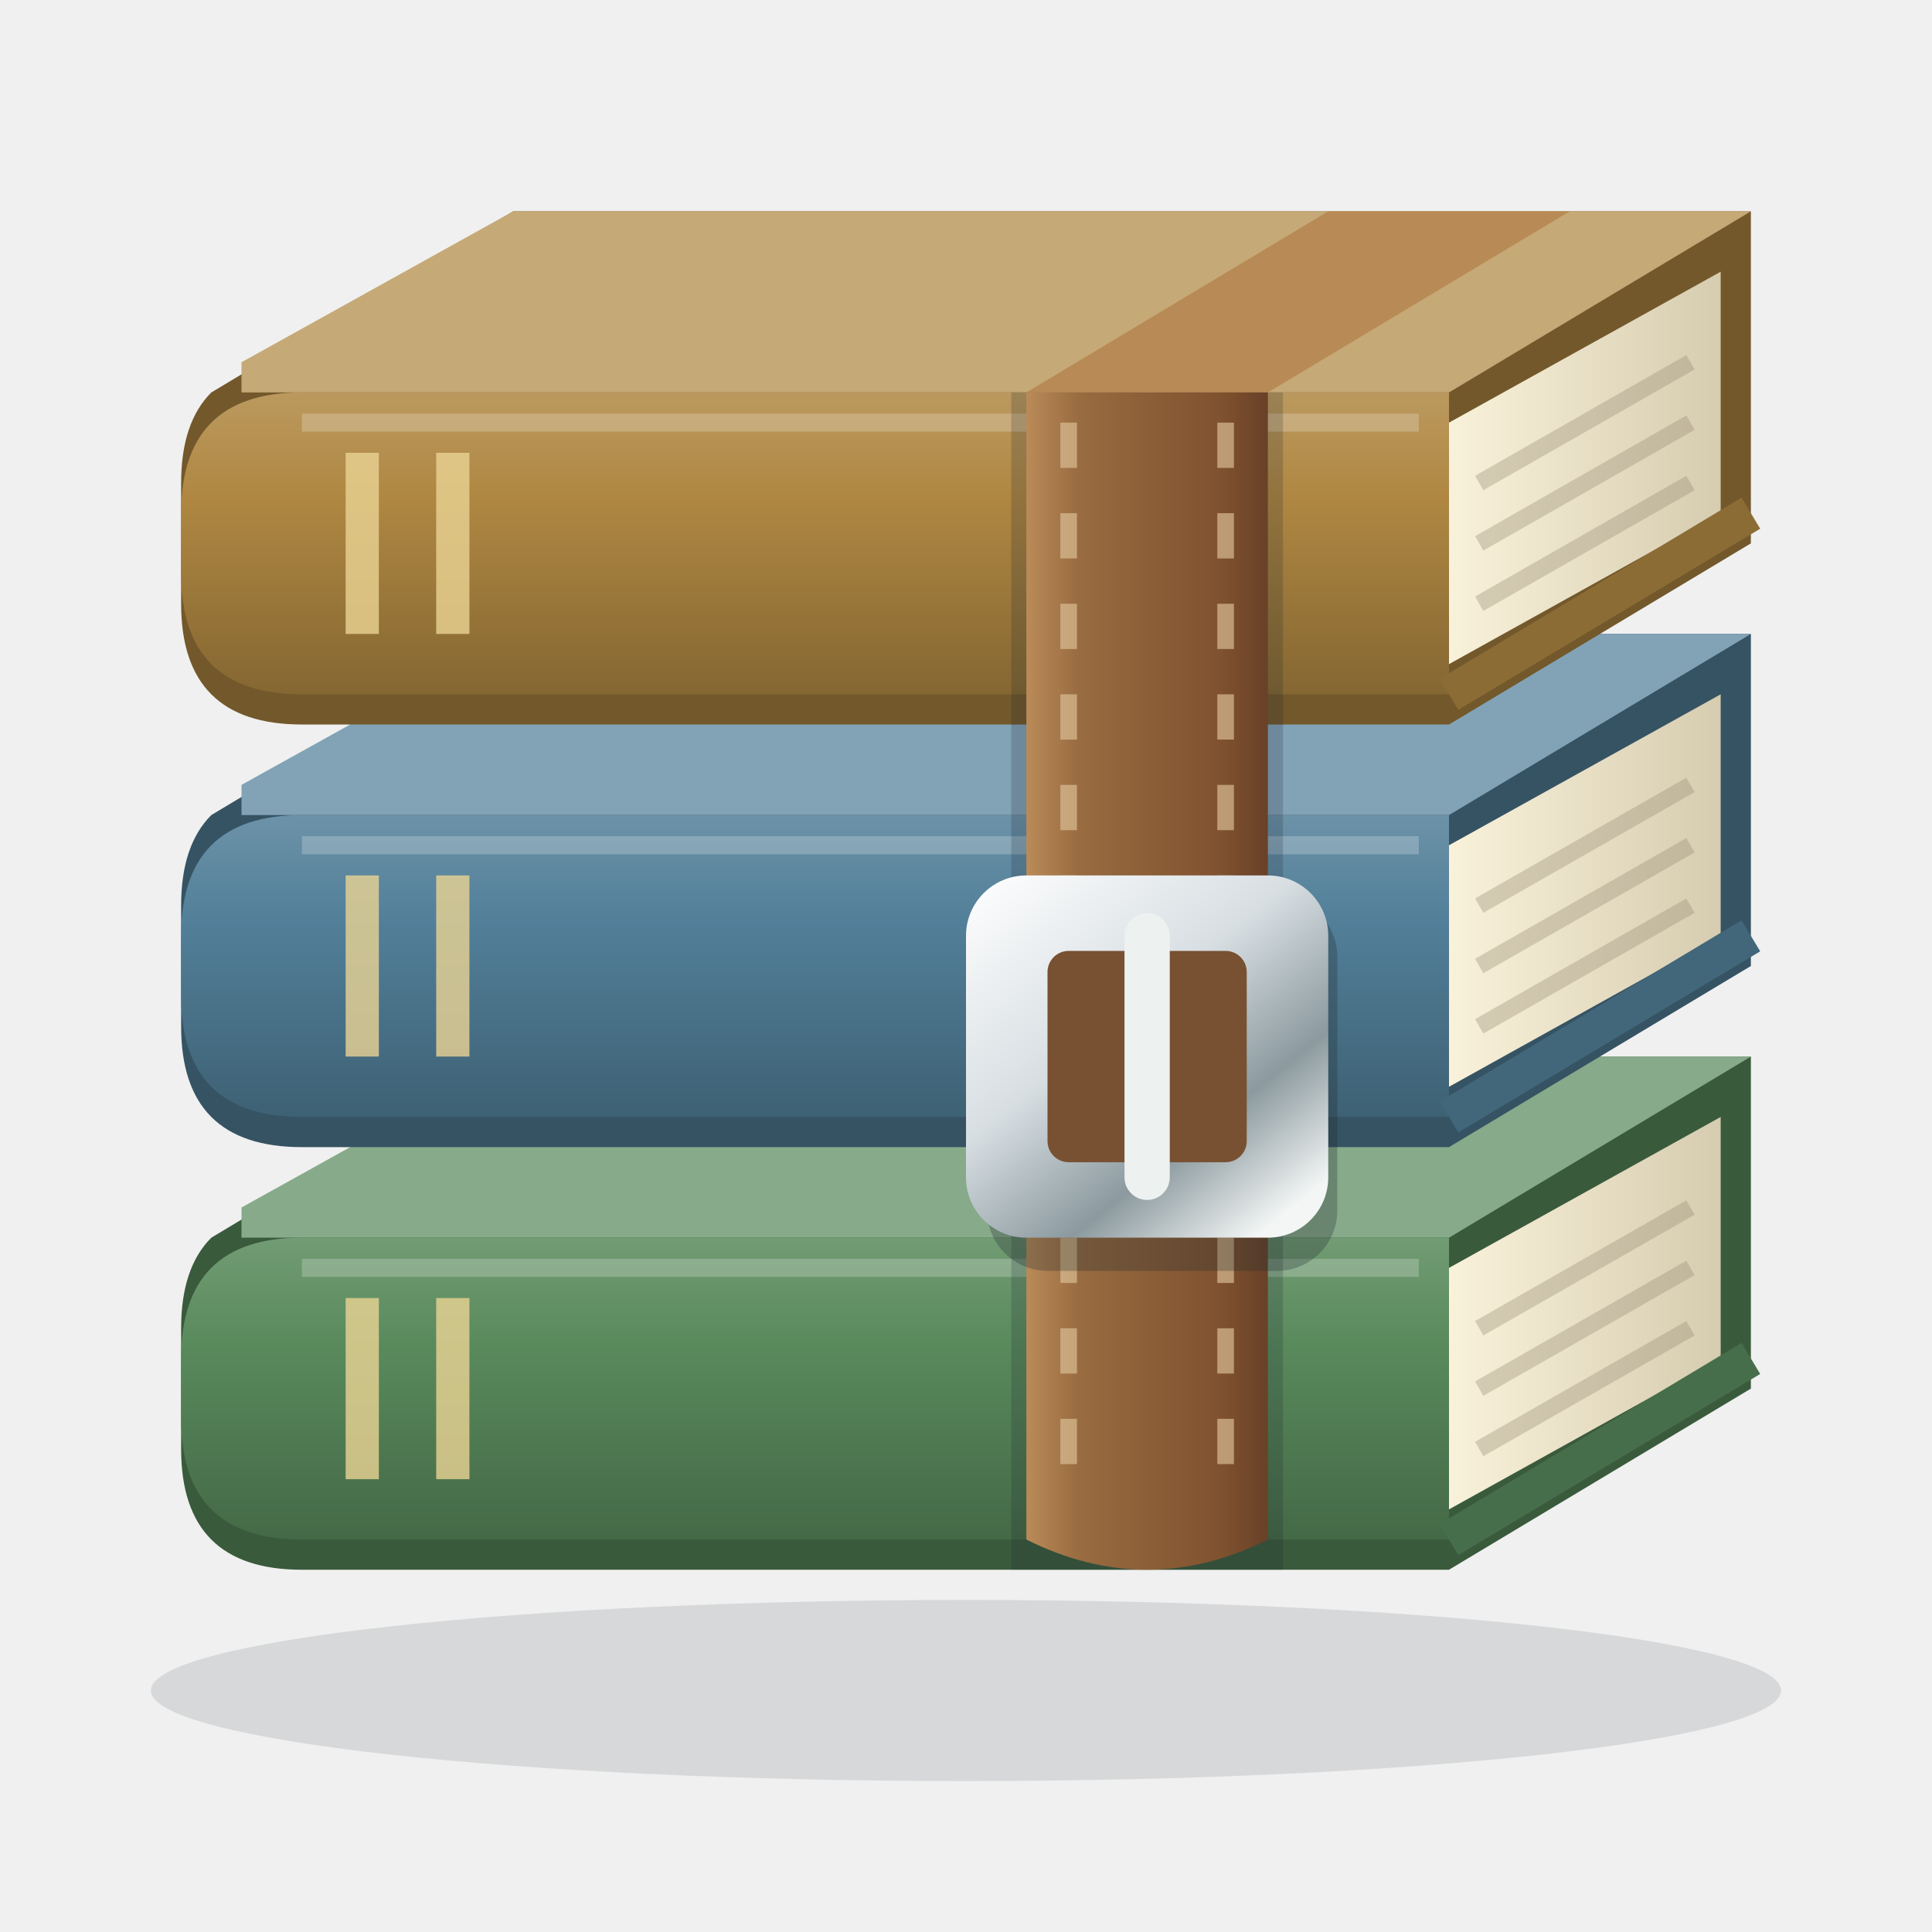
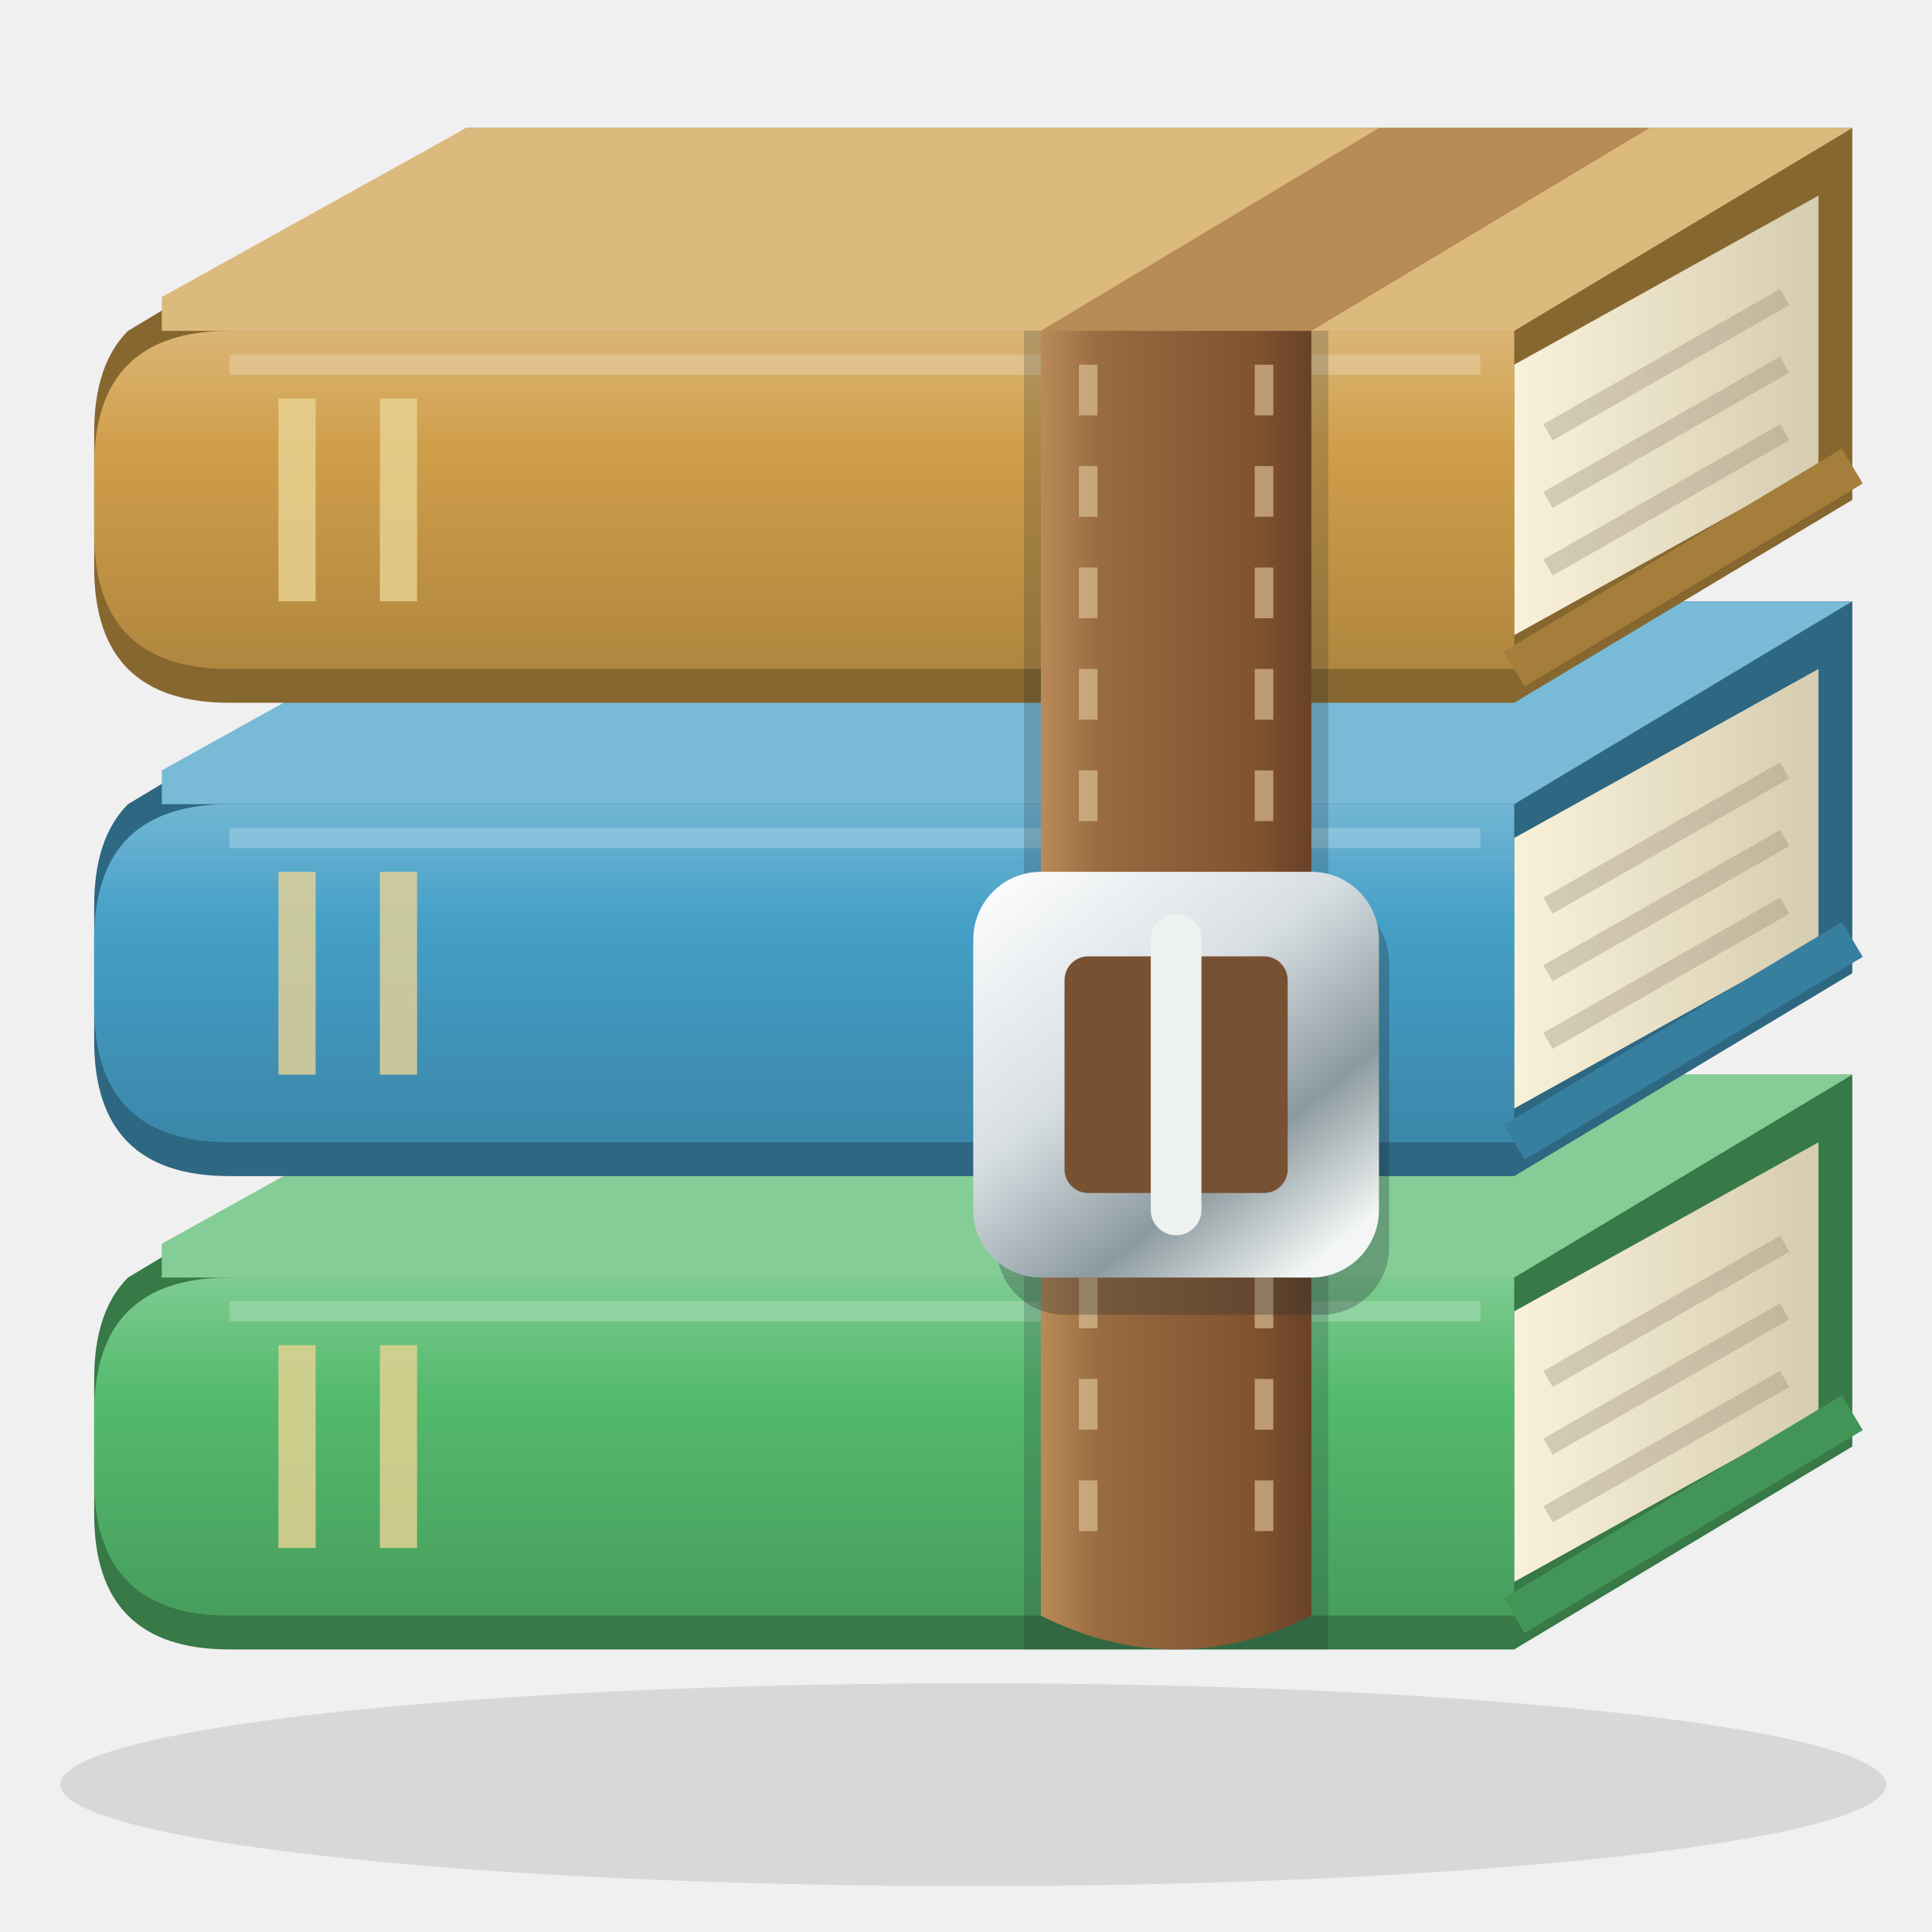
<svg xmlns="http://www.w3.org/2000/svg" width="64" height="64" viewBox="0 0 64 64">
  <defs>
    <linearGradient id="paper" x1="0" y1="0" x2="1" y2="0">
      <stop offset="0" stop-color="#f9f2da" />
      <stop offset="1" stop-color="#d6ccb0" />
    </linearGradient>
    <linearGradient id="spine2" x1="0" y1="0" x2="0" y2="1">
-       <stop offset="0" stop-color="#729c74" />
-       <stop offset="0.35" stop-color="#598a5c" />
-       <stop offset="1" stop-color="#446946" />
+       <stop offset="0" stop-color="#7dcb90" />
+       <stop offset="0.35" stop-color="#54ba6d" />
+       <stop offset="1" stop-color="#479e5d" />
    </linearGradient>
    <linearGradient id="spine1" x1="0" y1="0" x2="0" y2="1">
-       <stop offset="0" stop-color="#6c92a8" />
-       <stop offset="0.35" stop-color="#527f99" />
-       <stop offset="1" stop-color="#3e6174" />
+       <stop offset="0" stop-color="#72b6d4" />
+       <stop offset="0.35" stop-color="#459fc7" />
+       <stop offset="1" stop-color="#3b87a9" />
    </linearGradient>
    <linearGradient id="spine0" x1="0" y1="0" x2="0" y2="1">
-       <stop offset="0" stop-color="#bb995e" />
-       <stop offset="0.35" stop-color="#af8742" />
-       <stop offset="1" stop-color="#856732" />
+       <stop offset="0" stop-color="#dbb575" />
+       <stop offset="0.35" stop-color="#cf9e4a" />
+       <stop offset="1" stop-color="#b0863f" />
    </linearGradient>
    <linearGradient id="leather" x1="0" y1="0" x2="1" y2="0">
      <stop offset="0" stop-color="#ba8b58" />
      <stop offset="0.22" stop-color="#986b40" />
      <stop offset="0.8" stop-color="#80522f" />
      <stop offset="1" stop-color="#684128" />
    </linearGradient>
    <linearGradient id="buckle" x1="0" y1="0" x2="0.8" y2="1">
      <stop offset="0" stop-color="#ffffff" />
      <stop offset="0.45" stop-color="#d7dee2" />
      <stop offset="0.75" stop-color="#8c9a9f" />
      <stop offset="1" stop-color="#f3f6f5" />
    </linearGradient>
  </defs>
-   <g opacity="0.12">
-     <path fill="#18242e" stroke="none" d="M 59 56 C 59 57.657 46.912 59 32 59 C 17.088 59 5 57.657 5 56 C 5 54.343 17.088 53 32 53 C 46.912 53 59 54.343 59 56 Z" />
+   <g transform="matrix(1.12 0 0 1.12 -3.6 -3.6)">
+     <g opacity="0.12">
+       <path fill="#18242e" stroke="none" d="M 59 56 C 59 57.657 46.912 59 32 59 C 17.088 59 5 57.657 5 56 C 5 54.343 17.088 53 32 53 C 46.912 53 59 54.343 59 56 Z" />
+     </g>
+     <path fill="#377947" stroke="none" d="M 7 41 L 17 35 L 58 35 L 58 46 L 48 52 L 10 52 Q 6 52 6 48 L 6 44 Q 6 42 7 41 Z" />
+     <path fill="#84cd96" stroke="none" d="M 8 40 L 17 35 L 58 35 L 48 41 L 8 41 Z" />
+     <path fill="url(#paper)" stroke="none" d="M 48 42 L 57 37 L 57 45 L 48 50 Z" />
+     <path fill="#000000" stroke="#948a72" stroke-opacity="0.35" stroke-width="0.55" d="M 49 44 L 56 40 M 49 46 L 56 42 M 49 48 L 56 44" />
+     <path fill="url(#spine2)" stroke="none" d="M 10 41 L 48 41 L 48 51 L 10 51 Q 6 51 6 47 L 6 45 Q 6 41 10 41 Z" />
+     <path fill="#000000" stroke="#ffffff" stroke-opacity="0.22" stroke-width="0.6" d="M 10 42 L 47 42" />
+     <path fill="#000000" stroke="#ead394" stroke-opacity="0.8" stroke-width="1.1" d="M 12 43 L 12 49 M 15 43 L 15 49" />
+     <path fill="#000000" stroke="#439557" stroke-width="1.2" d="M 48 51 L 58 45" />
+     <path fill="#2d6781" stroke="none" d="M 7 27 L 17 21 L 58 21 L 58 32 L 48 38 L 10 38 Q 6 38 6 34 L 6 30 Q 6 28 7 27 Z" />
+     <path fill="#79bad7" stroke="none" d="M 8 26 L 17 21 L 58 21 L 48 27 L 8 27 Z" />
+     <path fill="url(#paper)" stroke="none" d="M 48 28 L 57 23 L 57 31 L 48 36 Z" />
+     <path fill="#000000" stroke="#948a72" stroke-opacity="0.35" stroke-width="0.55" d="M 49 30 L 56 26 M 49 32 L 56 28 M 49 34 L 56 30" />
+     <path fill="url(#spine1)" stroke="none" d="M 10 27 L 48 27 L 48 37 L 10 37 Q 6 37 6 33 L 6 31 Q 6 27 10 27 Z" />
+     <path fill="#000000" stroke="#ffffff" stroke-opacity="0.22" stroke-width="0.6" d="M 10 28 L 47 28" />
+     <path fill="#000000" stroke="#ead394" stroke-opacity="0.8" stroke-width="1.1" d="M 12 29 L 12 35 M 15 29 L 15 35" />
+     <path fill="#000000" stroke="#377f9f" stroke-width="1.2" d="M 48 37 L 58 31" />
+     <path fill="#876730" stroke="none" d="M 7 13 L 17 7 L 58 7 L 58 18 L 48 24 L 10 24 Q 6 24 6 20 L 6 16 Q 6 14 7 13 Z" />
+     <path fill="#dcb97d" stroke="none" d="M 8 12 L 17 7 L 58 7 L 48 13 L 8 13 Z" />
+     <path fill="url(#paper)" stroke="none" d="M 48 14 L 57 9 L 57 17 L 48 22 Z" />
+     <path fill="#000000" stroke="#948a72" stroke-opacity="0.35" stroke-width="0.55" d="M 49 16 L 56 12 M 49 18 L 56 14 M 49 20 L 56 16" />
+     <path fill="url(#spine0)" stroke="none" d="M 10 13 L 48 13 L 48 23 L 10 23 Q 6 23 6 19 L 6 17 Q 6 13 10 13 Z" />
+     <path fill="#000000" stroke="#ffffff" stroke-opacity="0.22" stroke-width="0.6" d="M 10 14 L 47 14" />
+     <path fill="#000000" stroke="#ead394" stroke-opacity="0.8" stroke-width="1.1" d="M 12 15 L 12 21 M 15 15 L 15 21" />
+     <path fill="#000000" stroke="#a67e3b" stroke-width="1.2" d="M 48 23 L 58 17" />
+     <path fill="#b88a55" stroke="none" d="M 34 13 L 44 7 L 52 7 L 42 13 Z" />
+     <g opacity="0.2">
+       <path fill="#17232c" stroke="none" d="M 33.5 13 L 42.5 13 L 42.5 52 L 33.5 52 Z" />
+     </g>
+     <path fill="url(#leather)" stroke="none" d="M 34 13 L 42 13 L 42 51 Q 38 53 34 51 Z" />
+     <g opacity="0.65">
+       <path fill="#000000" stroke="#dec39a" stroke-width="0.55" stroke-dasharray="1.5 1.5" d="M 35.4 14 L 35.4 49 M 40.6 14 L 40.6 49" />
+     </g>
+     <g opacity="0.3">
+       <path fill="#202a30" stroke="none" d="M 34.7 29.7 L 42.3 29.7 C 43.405 29.7 44.3 30.595 44.3 31.7 L 44.3 40.1 C 44.3 41.205 43.405 42.1 42.3 42.1 L 34.7 42.1 C 33.595 42.1 32.7 41.205 32.7 40.1 L 32.7 31.7 C 32.7 30.595 33.595 29.7 34.7 29.7 Z" />
+     </g>
+     <path fill="url(#buckle)" stroke="none" d="M 34 29 L 42 29 C 43.105 29 44 29.895 44 31 L 44 39 C 44 40.105 43.105 41 42 41 L 34 41 C 32.895 41 32 40.105 32 39 L 32 31 C 32 29.895 32.895 29 34 29 Z" />
+     <path fill="#785132" stroke="none" d="M 35.4 31.5 L 40.6 31.5 C 40.786 31.5 40.964 31.574 41.095 31.705 C 41.226 31.836 41.3 32.014 41.3 32.2 L 41.3 37.8 C 41.3 37.986 41.226 38.164 41.095 38.295 C 40.964 38.426 40.786 38.5 40.6 38.5 L 35.4 38.5 C 35.214 38.5 35.036 38.426 34.905 38.295 C 34.774 38.164 34.7 37.986 34.7 37.8 L 34.7 32.2 C 34.7 32.014 34.774 31.836 34.905 31.705 C 35.036 31.574 35.214 31.5 35.4 31.5 Z" />
+     <path fill="#000000" stroke="#edf1ef" stroke-width="1.5" stroke-linecap="round" d="M 38 31 L 38 39" />
  </g>
-   <path fill="#3a5a3c" stroke="none" d="M 7 41 L 17 35 L 58 35 L 58 46 L 48 52 L 10 52 Q 6 52 6 48 L 6 44 Q 6 42 7 41 Z" />
-   <path fill="#87ab8a" stroke="none" d="M 8 40 L 17 35 L 58 35 L 48 41 L 8 41 Z" />
-   <path fill="url(#paper)" stroke="none" d="M 48 42 L 57 37 L 57 45 L 48 50 Z" />
-   <path fill="#000000" stroke="#948a72" stroke-opacity="0.35" stroke-width="0.55" d="M 49 44 L 56 40 M 49 46 L 56 42 M 49 48 L 56 44" />
-   <path fill="url(#spine2)" stroke="none" d="M 10 41 L 48 41 L 48 51 L 10 51 Q 6 51 6 47 L 6 45 Q 6 41 10 41 Z" />
-   <path fill="#000000" stroke="#ffffff" stroke-opacity="0.22" stroke-width="0.6" d="M 10 42 L 47 42" />
-   <path fill="#000000" stroke="#ead394" stroke-opacity="0.8" stroke-width="1.1" d="M 12 43 L 12 49 M 15 43 L 15 49" />
-   <path fill="#000000" stroke="#476e4a" stroke-width="1.2" d="M 48 51 L 58 45" />
-   <path fill="#355363" stroke="none" d="M 7 27 L 17 21 L 58 21 L 58 32 L 48 38 L 10 38 Q 6 38 6 34 L 6 30 Q 6 28 7 27 Z" />
-   <path fill="#82a3b6" stroke="none" d="M 8 26 L 17 21 L 58 21 L 48 27 L 8 27 Z" />
-   <path fill="url(#paper)" stroke="none" d="M 48 28 L 57 23 L 57 31 L 48 36 Z" />
-   <path fill="#000000" stroke="#948a72" stroke-opacity="0.35" stroke-width="0.55" d="M 49 30 L 56 26 M 49 32 L 56 28 M 49 34 L 56 30" />
-   <path fill="url(#spine1)" stroke="none" d="M 10 27 L 48 27 L 48 37 L 10 37 Q 6 37 6 33 L 6 31 Q 6 27 10 27 Z" />
-   <path fill="#000000" stroke="#ffffff" stroke-opacity="0.22" stroke-width="0.6" d="M 10 28 L 47 28" />
-   <path fill="#000000" stroke="#ead394" stroke-opacity="0.8" stroke-width="1.1" d="M 12 29 L 12 35 M 15 29 L 15 35" />
-   <path fill="#000000" stroke="#42667a" stroke-width="1.2" d="M 48 37 L 58 31" />
-   <path fill="#72582b" stroke="none" d="M 7 13 L 17 7 L 58 7 L 58 18 L 48 24 L 10 24 Q 6 24 6 20 L 6 16 Q 6 14 7 13 Z" />
-   <path fill="#c5a977" stroke="none" d="M 8 12 L 17 7 L 58 7 L 48 13 L 8 13 Z" />
-   <path fill="url(#paper)" stroke="none" d="M 48 14 L 57 9 L 57 17 L 48 22 Z" />
-   <path fill="#000000" stroke="#948a72" stroke-opacity="0.35" stroke-width="0.55" d="M 49 16 L 56 12 M 49 18 L 56 14 M 49 20 L 56 16" />
-   <path fill="url(#spine0)" stroke="none" d="M 10 13 L 48 13 L 48 23 L 10 23 Q 6 23 6 19 L 6 17 Q 6 13 10 13 Z" />
-   <path fill="#000000" stroke="#ffffff" stroke-opacity="0.22" stroke-width="0.6" d="M 10 14 L 47 14" />
-   <path fill="#000000" stroke="#ead394" stroke-opacity="0.8" stroke-width="1.1" d="M 12 15 L 12 21 M 15 15 L 15 21" />
-   <path fill="#000000" stroke="#8c6c35" stroke-width="1.2" d="M 48 23 L 58 17" />
-   <path fill="#b88a55" stroke="none" d="M 34 13 L 44 7 L 52 7 L 42 13 Z" />
-   <g opacity="0.2">
-     <path fill="#17232c" stroke="none" d="M 33.5 13 L 42.5 13 L 42.5 52 L 33.5 52 Z" />
-   </g>
-   <path fill="url(#leather)" stroke="none" d="M 34 13 L 42 13 L 42 51 Q 38 53 34 51 Z" />
-   <g opacity="0.65">
-     <path fill="#000000" stroke="#dec39a" stroke-width="0.55" stroke-dasharray="1.5 1.5" d="M 35.4 14 L 35.4 49 M 40.6 14 L 40.6 49" />
-   </g>
-   <g opacity="0.3">
-     <path fill="#202a30" stroke="none" d="M 34.7 29.7 L 42.3 29.7 C 43.405 29.7 44.3 30.595 44.3 31.7 L 44.3 40.1 C 44.3 41.205 43.405 42.1 42.3 42.1 L 34.7 42.1 C 33.595 42.1 32.7 41.205 32.7 40.1 L 32.7 31.7 C 32.7 30.595 33.595 29.7 34.7 29.7 Z" />
-   </g>
-   <path fill="url(#buckle)" stroke="none" d="M 34 29 L 42 29 C 43.105 29 44 29.895 44 31 L 44 39 C 44 40.105 43.105 41 42 41 L 34 41 C 32.895 41 32 40.105 32 39 L 32 31 C 32 29.895 32.895 29 34 29 Z" />
-   <path fill="#785132" stroke="none" d="M 35.4 31.5 L 40.6 31.5 C 40.786 31.5 40.964 31.574 41.095 31.705 C 41.226 31.836 41.3 32.014 41.3 32.2 L 41.3 37.8 C 41.3 37.986 41.226 38.164 41.095 38.295 C 40.964 38.426 40.786 38.5 40.6 38.5 L 35.4 38.5 C 35.214 38.5 35.036 38.426 34.905 38.295 C 34.774 38.164 34.7 37.986 34.7 37.8 L 34.7 32.2 C 34.7 32.014 34.774 31.836 34.905 31.705 C 35.036 31.574 35.214 31.5 35.4 31.5 Z" />
-   <path fill="#000000" stroke="#edf1ef" stroke-width="1.5" stroke-linecap="round" d="M 38 31 L 38 39" />
</svg>
